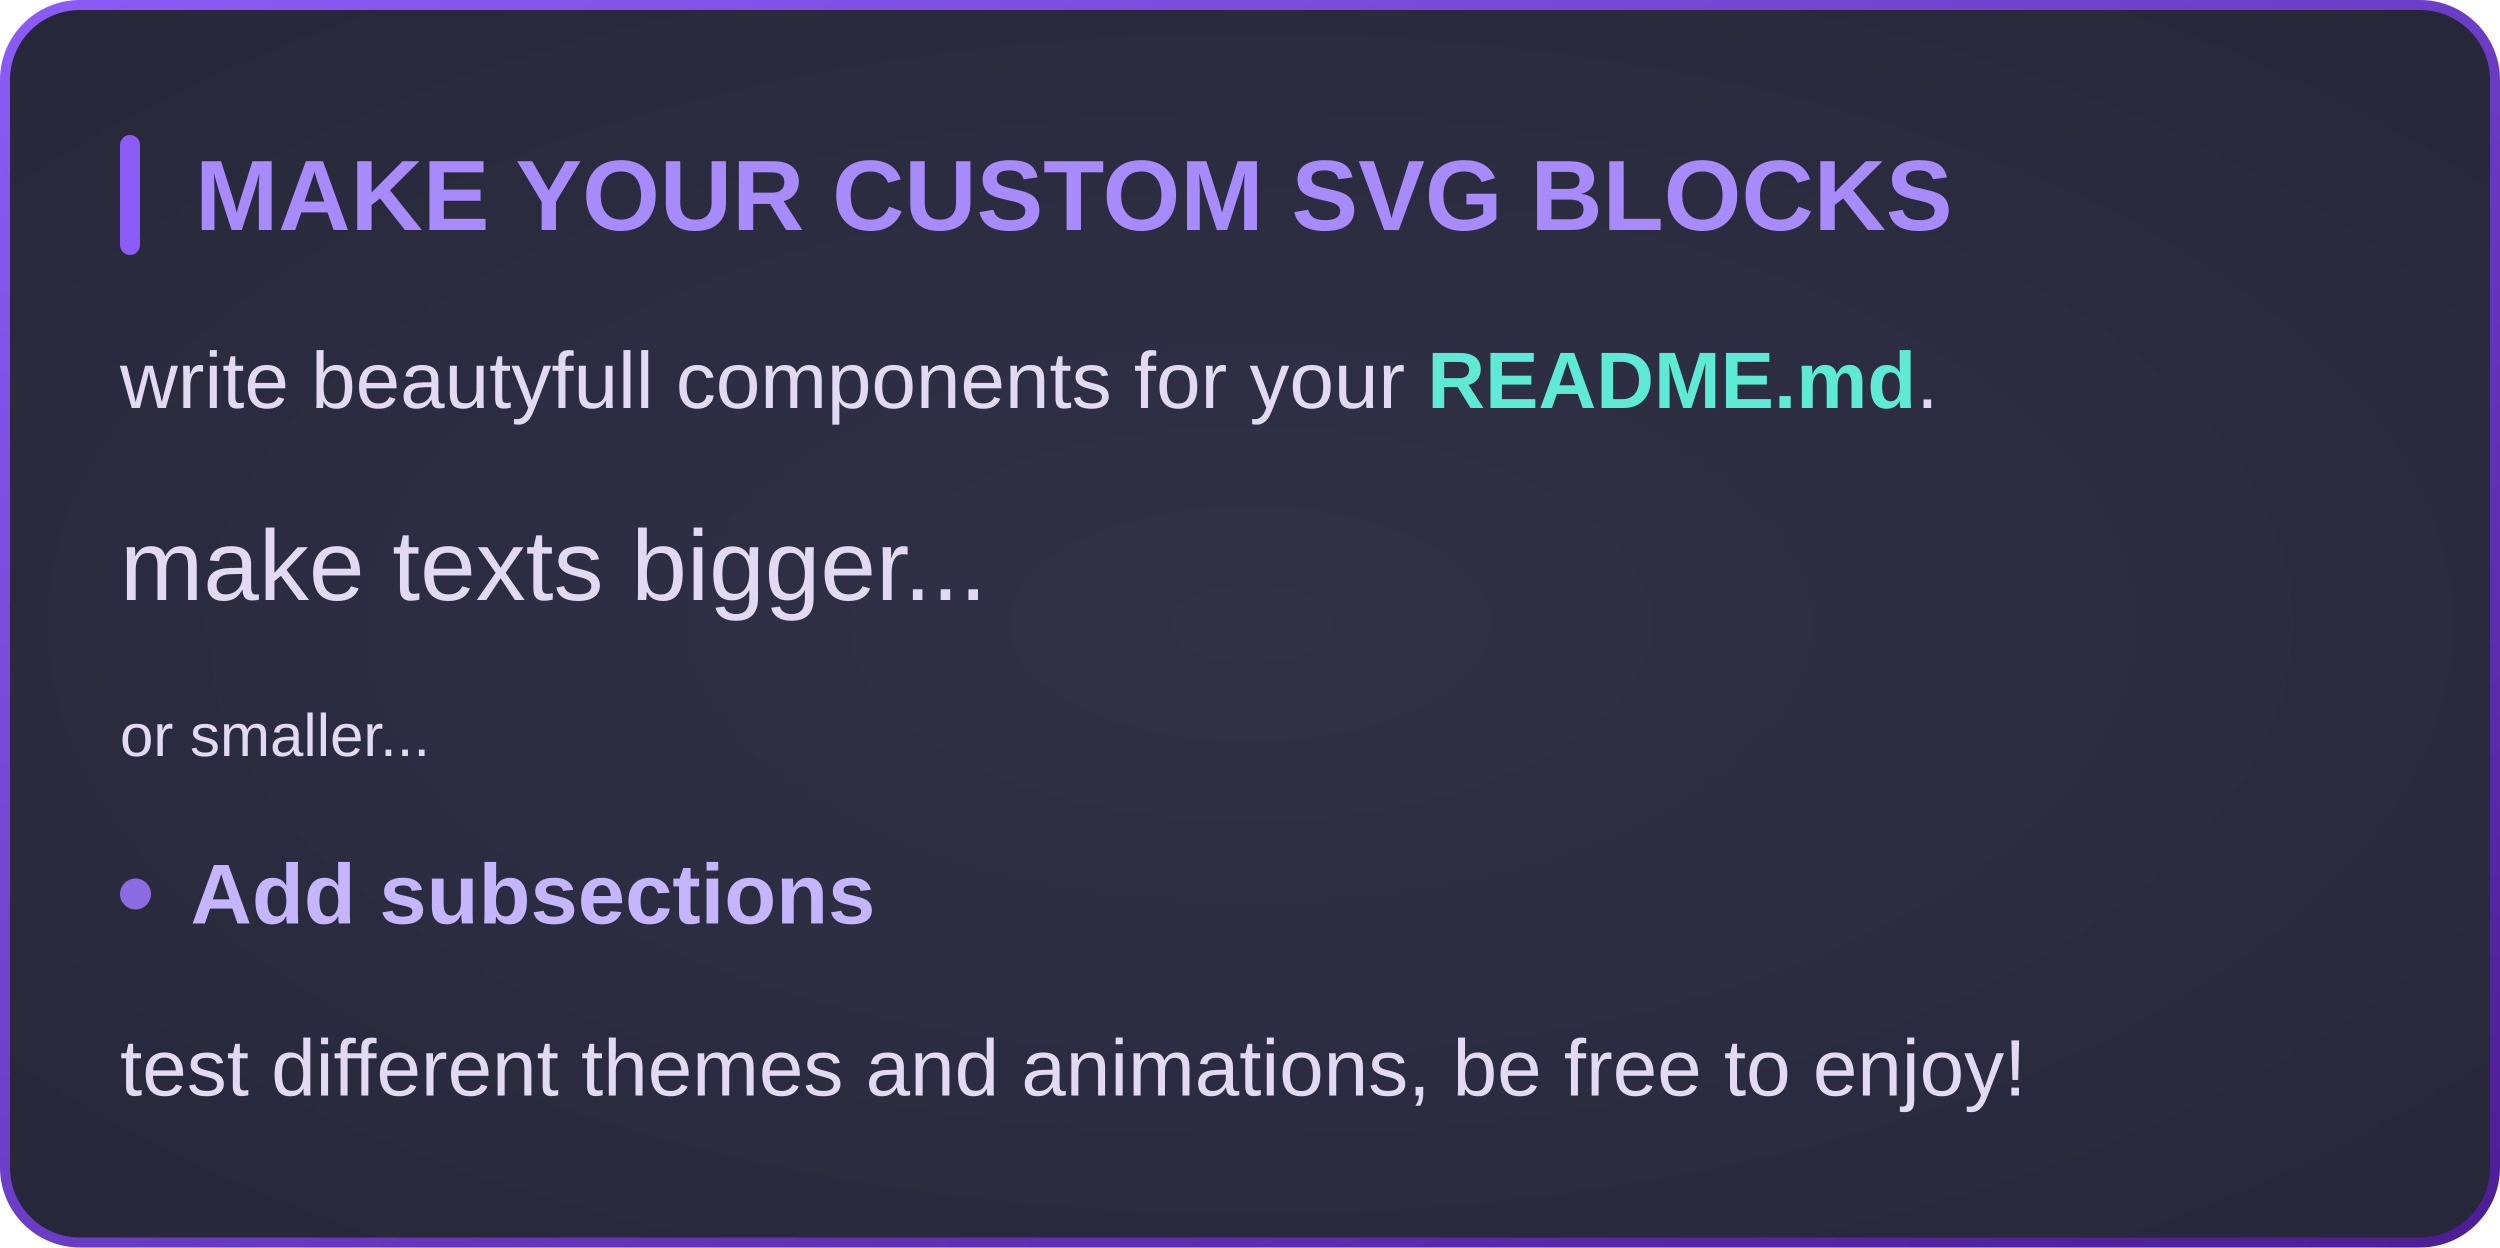
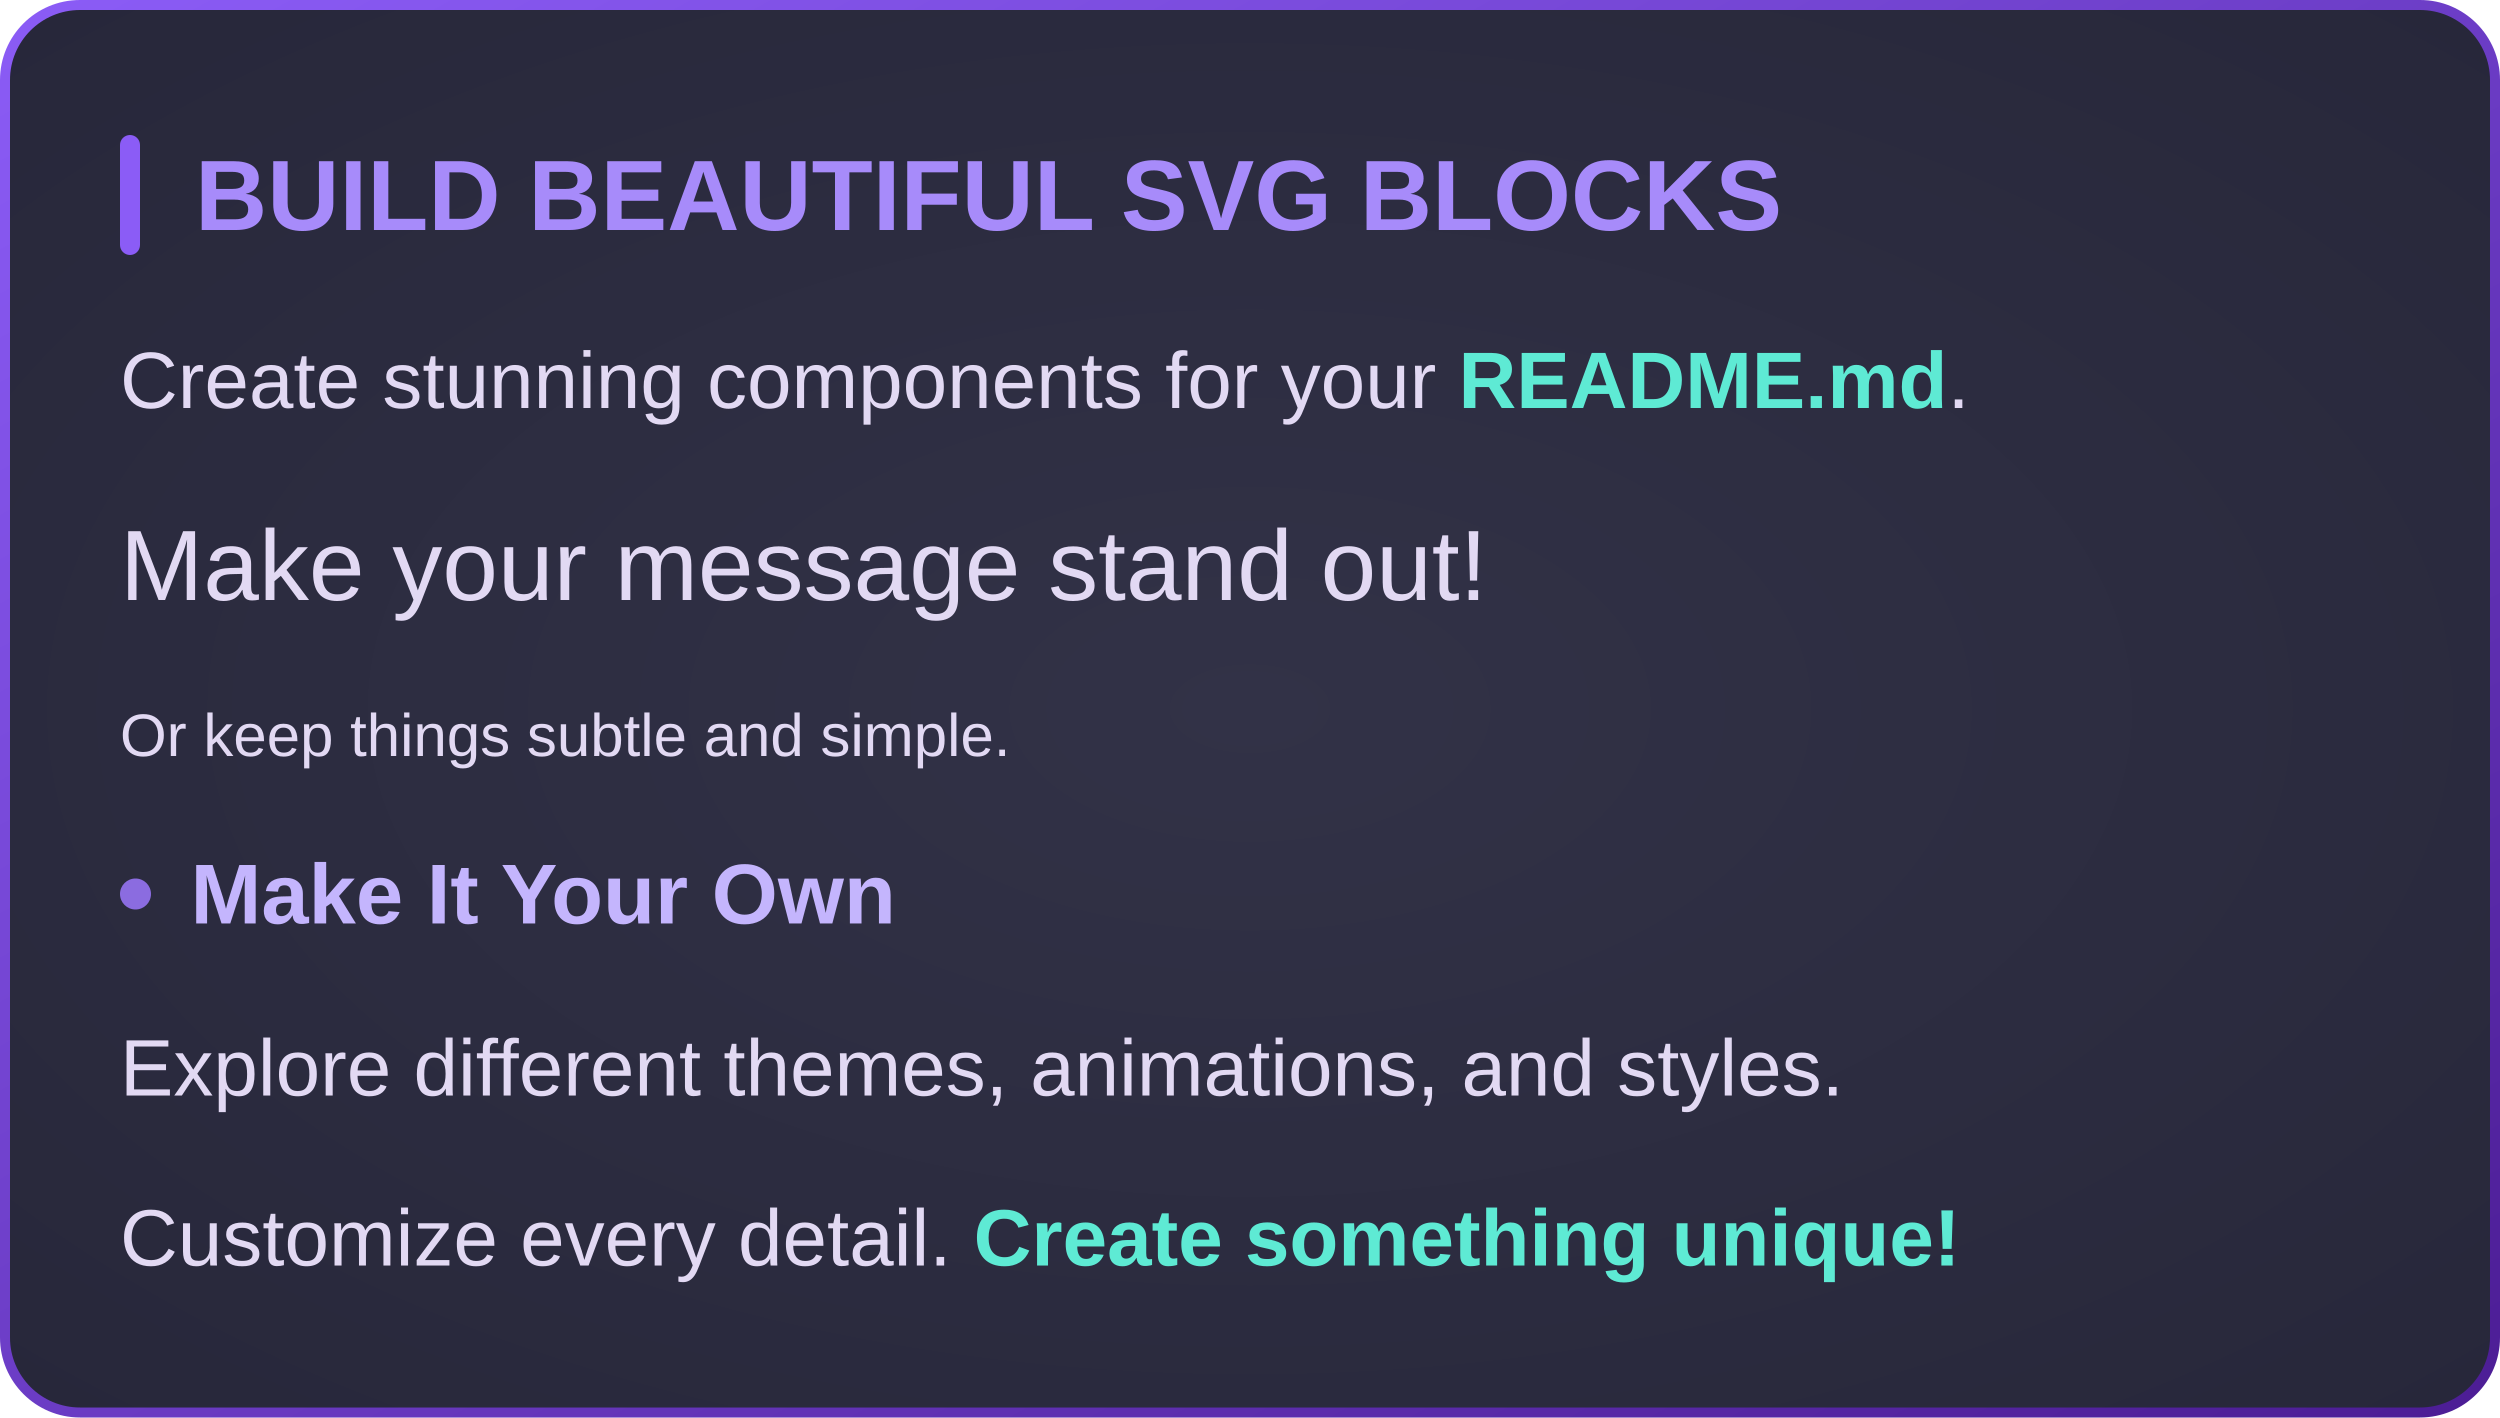
- <svg xmlns="http://www.w3.org/2000/svg" width="500" height="249.5" viewBox="0 0 500 249.5">
+ <svg xmlns="http://www.w3.org/2000/svg" width="500" height="283.5" viewBox="0 0 500 283.5">
  <style>
@keyframes entry {
  from { opacity: 0; transform: translateY(-24px); }
  to { opacity: 1; transform: none; }
}
.entry {
  animation: entry 0.8s ease-out both;
  transform-box: fill-box;
  transform-origin: center;
}
@media (prefers-reduced-motion: reduce) {
  .entry { animation: none; }
}
</style>
  <g class="entry">
    <defs>
      <radialGradient id="background" cx="0.5" cy="0.5" r="0.7">
        <stop offset="0" stop-color="#323247" />
        <stop offset="1" stop-color="#27273A" />
      </radialGradient>
      <linearGradient id="border" x1="0" y1="0" x2="1" y2="1">
        <stop offset="0" stop-color="#8B5CF6" />
        <stop offset="1" stop-color="#4C1D95" />
      </linearGradient>
    </defs>
-     <rect x="1" y="1" width="498" height="247.5" rx="15" fill="url(#background)" stroke="none" stroke-width="2" />
-     <rect x="1" y="1" width="498" height="247.5" rx="15" fill="none" stroke="url(#border)" stroke-width="2" />
+     <rect x="1" y="1" width="498" height="281.5" rx="15" fill="url(#background)" stroke="none" stroke-width="2" />
+     <rect x="1" y="1" width="498" height="281.5" rx="15" fill="none" stroke="url(#border)" stroke-width="2" />
    <g font-family="Arial, Helvetica, sans-serif">
      <rect x="24.0" y="27.0" width="4" height="24.0" rx="2" fill="#8B5CF6" />
-       <text x="39.0" y="46.0" font-size="20" fill="#A78BFA" font-weight="700">MAKE YOUR CUSTOM SVG BLOCKS</text>
-       <text x="24.0" y="81.6" font-size="16" fill="#E2D9F3">write beautyfull components for your <tspan fill="#5EEAD4" font-weight="700">README.md</tspan>.</text>
-       <text x="24.0" y="120.0" font-size="20" fill="#E2D9F3">make texts bigger...</text>
-       <text x="24.0" y="151.2" font-size="12" fill="#E2D9F3">or smaller...</text>
+       <text x="39.0" y="46.0" font-size="20" fill="#A78BFA" font-weight="700">BUILD BEAUTIFUL SVG BLOCKS</text>
+       <text x="24.0" y="81.6" font-size="16" fill="#E2D9F3">Create stunning components for your <tspan fill="#5EEAD4" font-weight="700">README.md</tspan>.</text>
+       <text x="24.0" y="120.0" font-size="20" fill="#E2D9F3">Make your message stand out!</text>
+       <text x="24.0" y="151.2" font-size="12" fill="#E2D9F3">Or keep things subtle and simple.</text>
      <circle cx="27.1" cy="178.8" r="3.1" fill="#8B6CE0" />
-       <text x="38.1" y="184.7" font-size="17" fill="#C4B5FD" font-weight="700">Add subsections</text>
-       <text x="24.0" y="219.1" font-size="16" fill="#E2D9F3">test different themes and animations, be free to enjoy!</text>
+       <text x="38.1" y="184.7" font-size="17" fill="#C4B5FD" font-weight="700">Make It Your Own</text>
+       <text x="24.0" y="219.1" font-size="16" fill="#E2D9F3">Explore different themes, animations, and styles.</text>
+       <text x="24.0" y="253.1" font-size="16" fill="#E2D9F3">Customize every detail. <tspan fill="#5EEAD4" font-weight="700">Create something unique!</tspan>
+       </text>
    </g>
  </g>
</svg>
